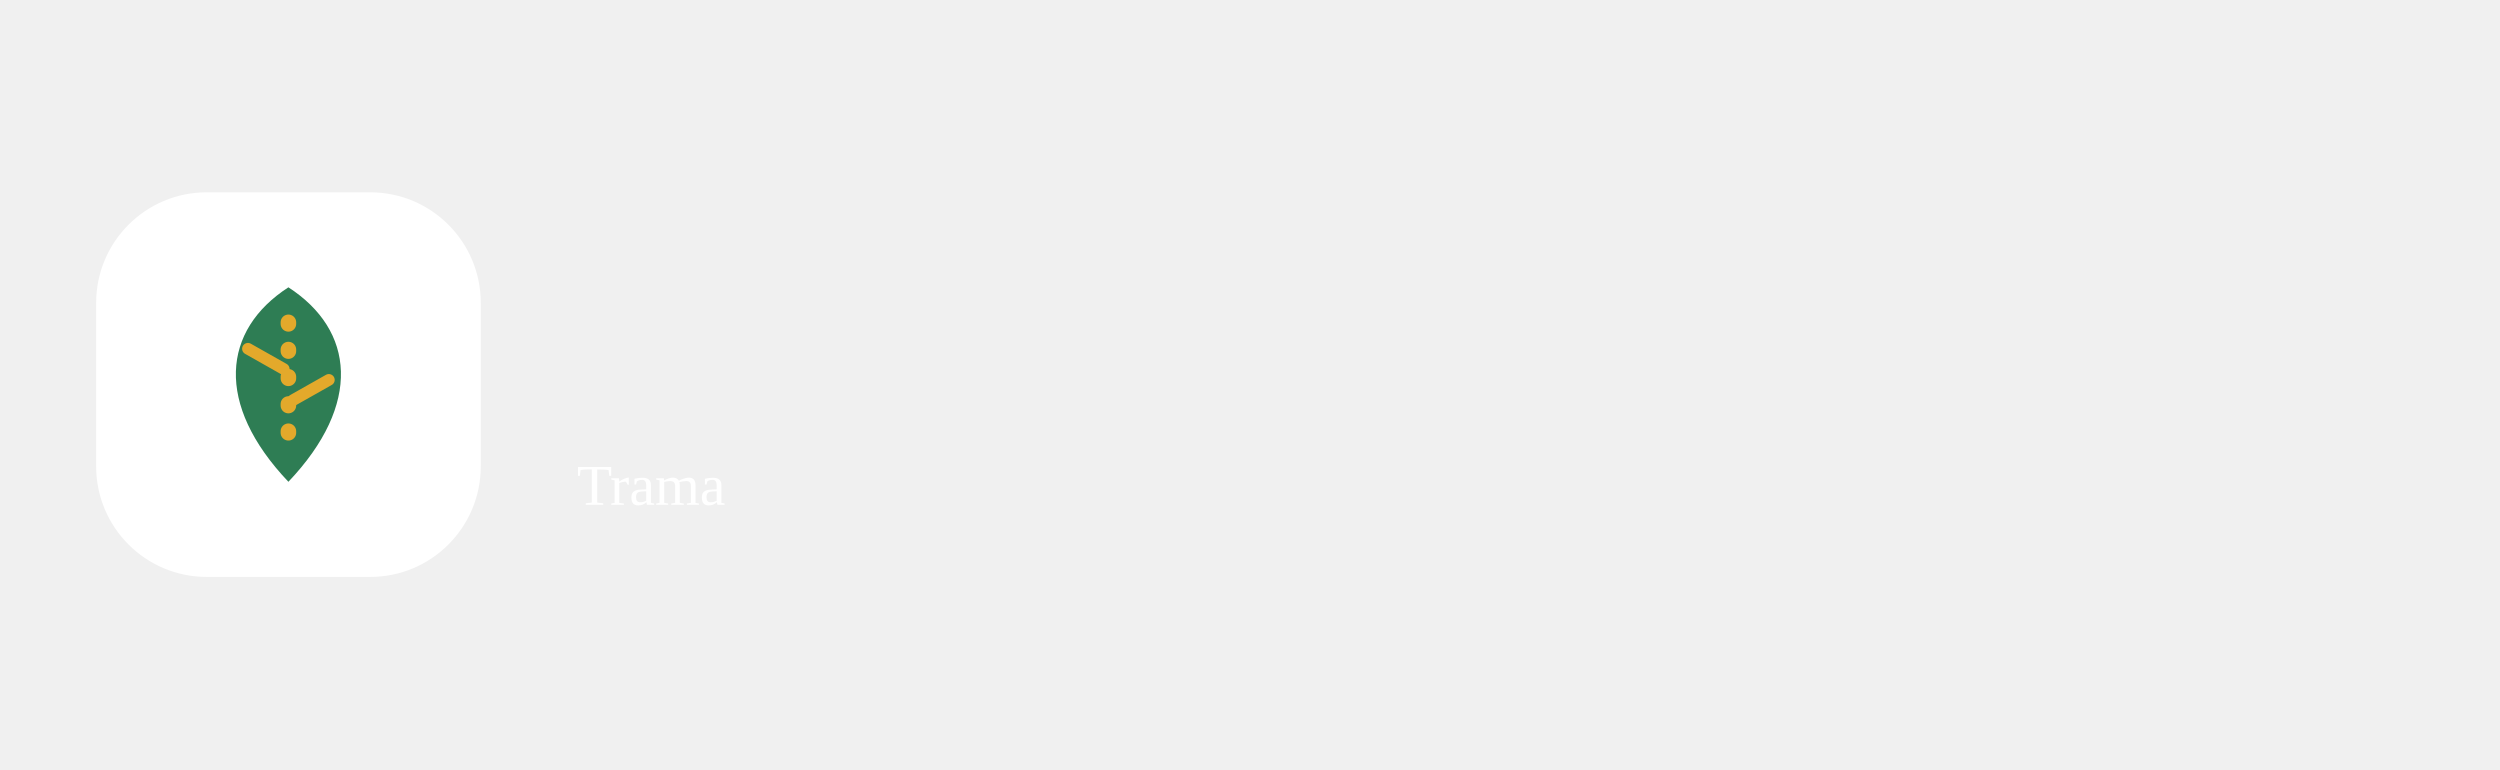
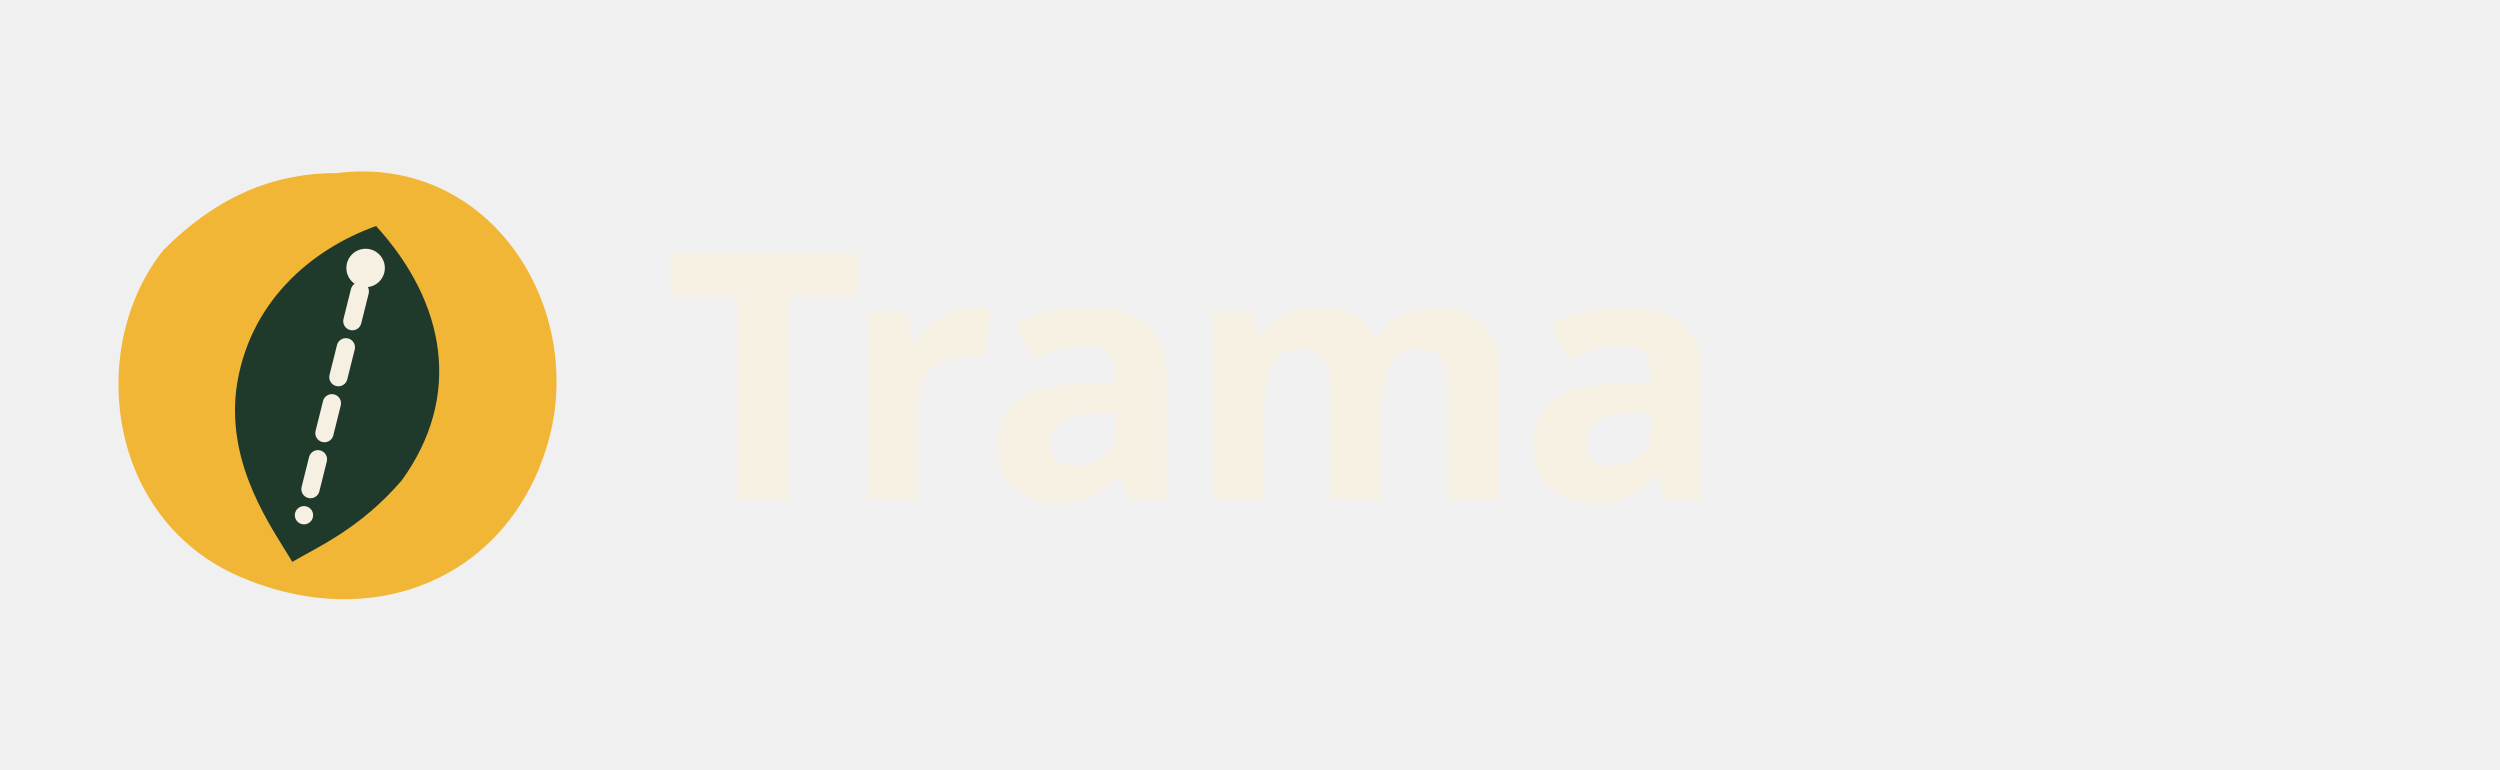
<svg xmlns="http://www.w3.org/2000/svg" width="520" height="160" viewBox="0 0 520 160" fill="none">
-   <defs>
-     
-   </defs>
-   <rect x="20" y="40" width="80" height="80" rx="23" fill="#ffffff" />
-   <g transform="translate(34.1 54.1) scale(1.618)">
-     <path d="M16 3.5 C 24.5 9, 25.5 18.5, 16 28.5 C 6.5 18.5, 7.5 9, 16 3.5 Z" fill="#2E7D54" />
-     <path d="M16 8 L16 24.5" stroke="#E3A92B" stroke-width="2" stroke-linecap="round" stroke-dasharray="0.2 3.3" />
-     <path d="M15.4 14 L10.8 11.4 M16.6 18 L21.2 15.4" stroke="#E3A92B" stroke-width="1.5" stroke-linecap="round" />
+   <g transform="translate(70 80) scale(2)">
+     <path d="M0,-22 C16,-24 26,-8 22,6 C18,20 4,26 -10,20 C-24,14 -26,-4 -18,-14 C-12,-20 -6,-22 0,-22Z" fill="#F2B636" />
+     <g transform="rotate(14)">
+       <path d="M0,-17 C9,-11 13,-2 9,8 C6,14 2,17 0,19 C-3,16 -9,11 -10,3 C-11,-6 -6,-13 0,-17Z" fill="#1F3A2B" />
+       <path d="M0,-10 L0,14" stroke="#F6F0E2" stroke-width="1.9" stroke-linecap="round" stroke-dasharray="3.2 2.8" fill="none" />
+       <circle cx="0" cy="-12.5" r="2" fill="#F6F0E2" />
+     </g>
  </g>
-   <text x="120" y="105" class="wm" fill="#ffffff">Trama</text>
+   <text x="138" y="104" font-family="'Bricolage Grotesque', sans-serif" font-weight="700" font-size="72" letter-spacing="-1.4" fill="#F6F0E2">Trama</text>
</svg>
